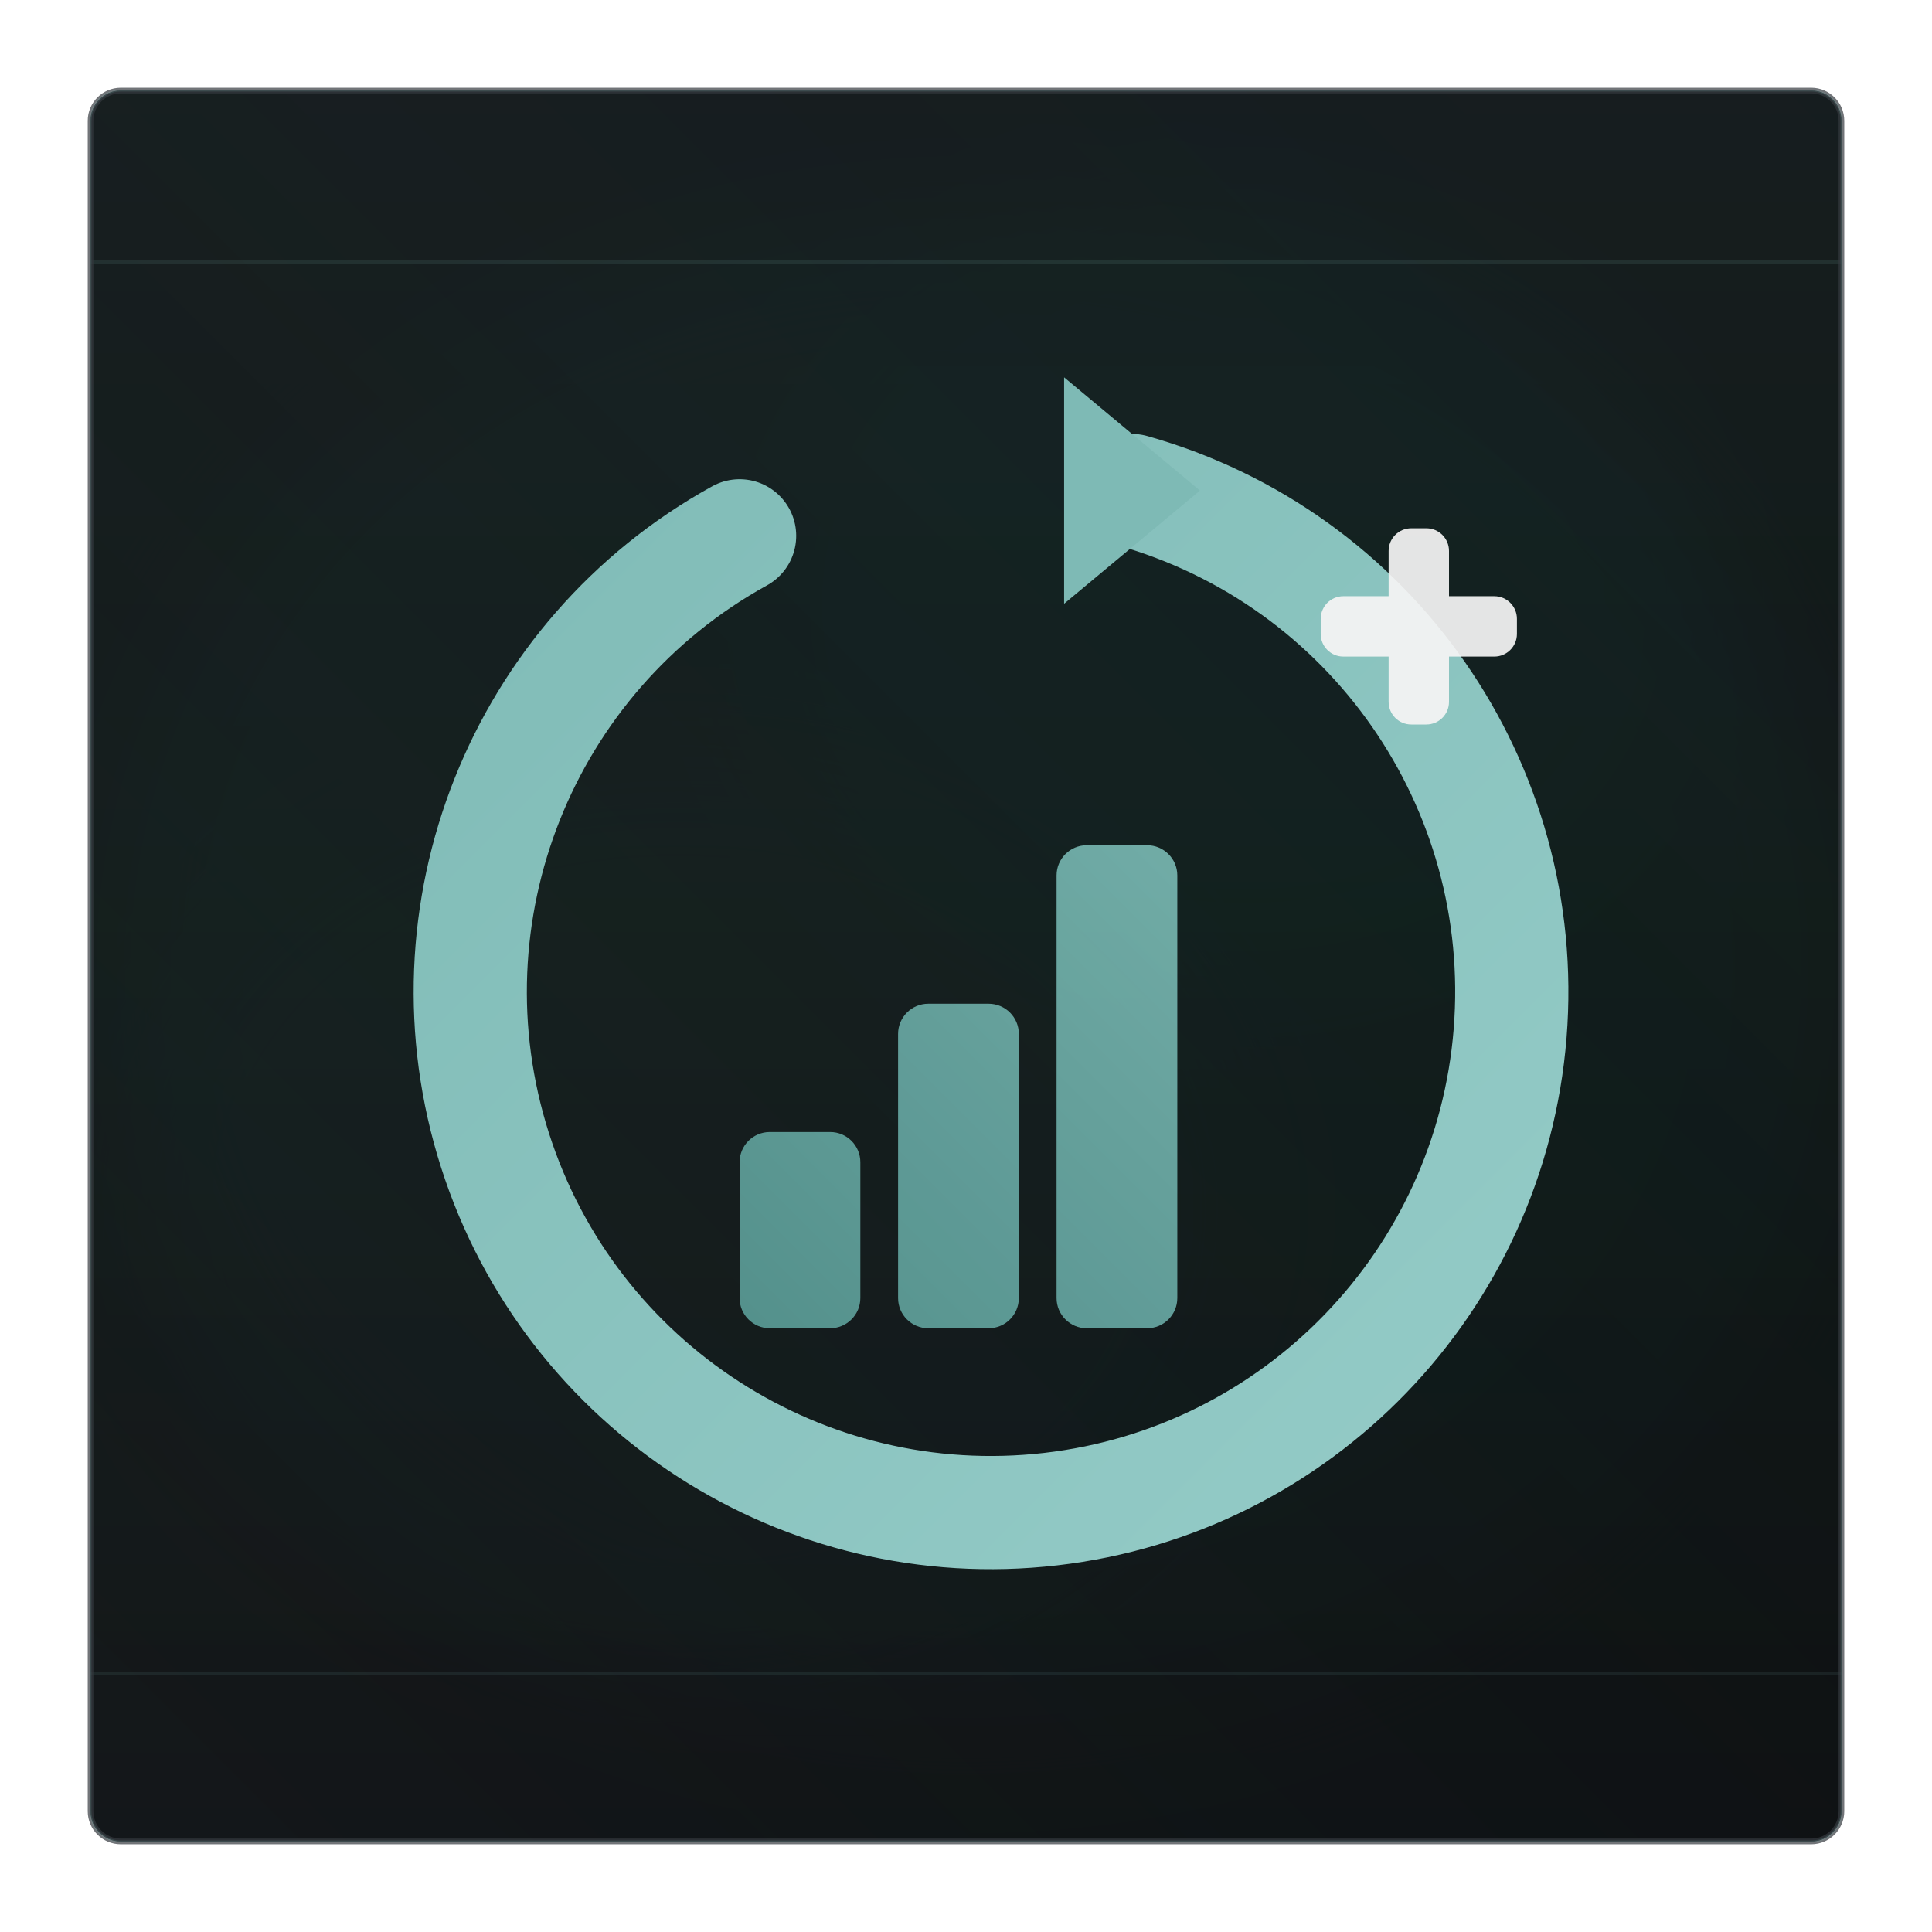
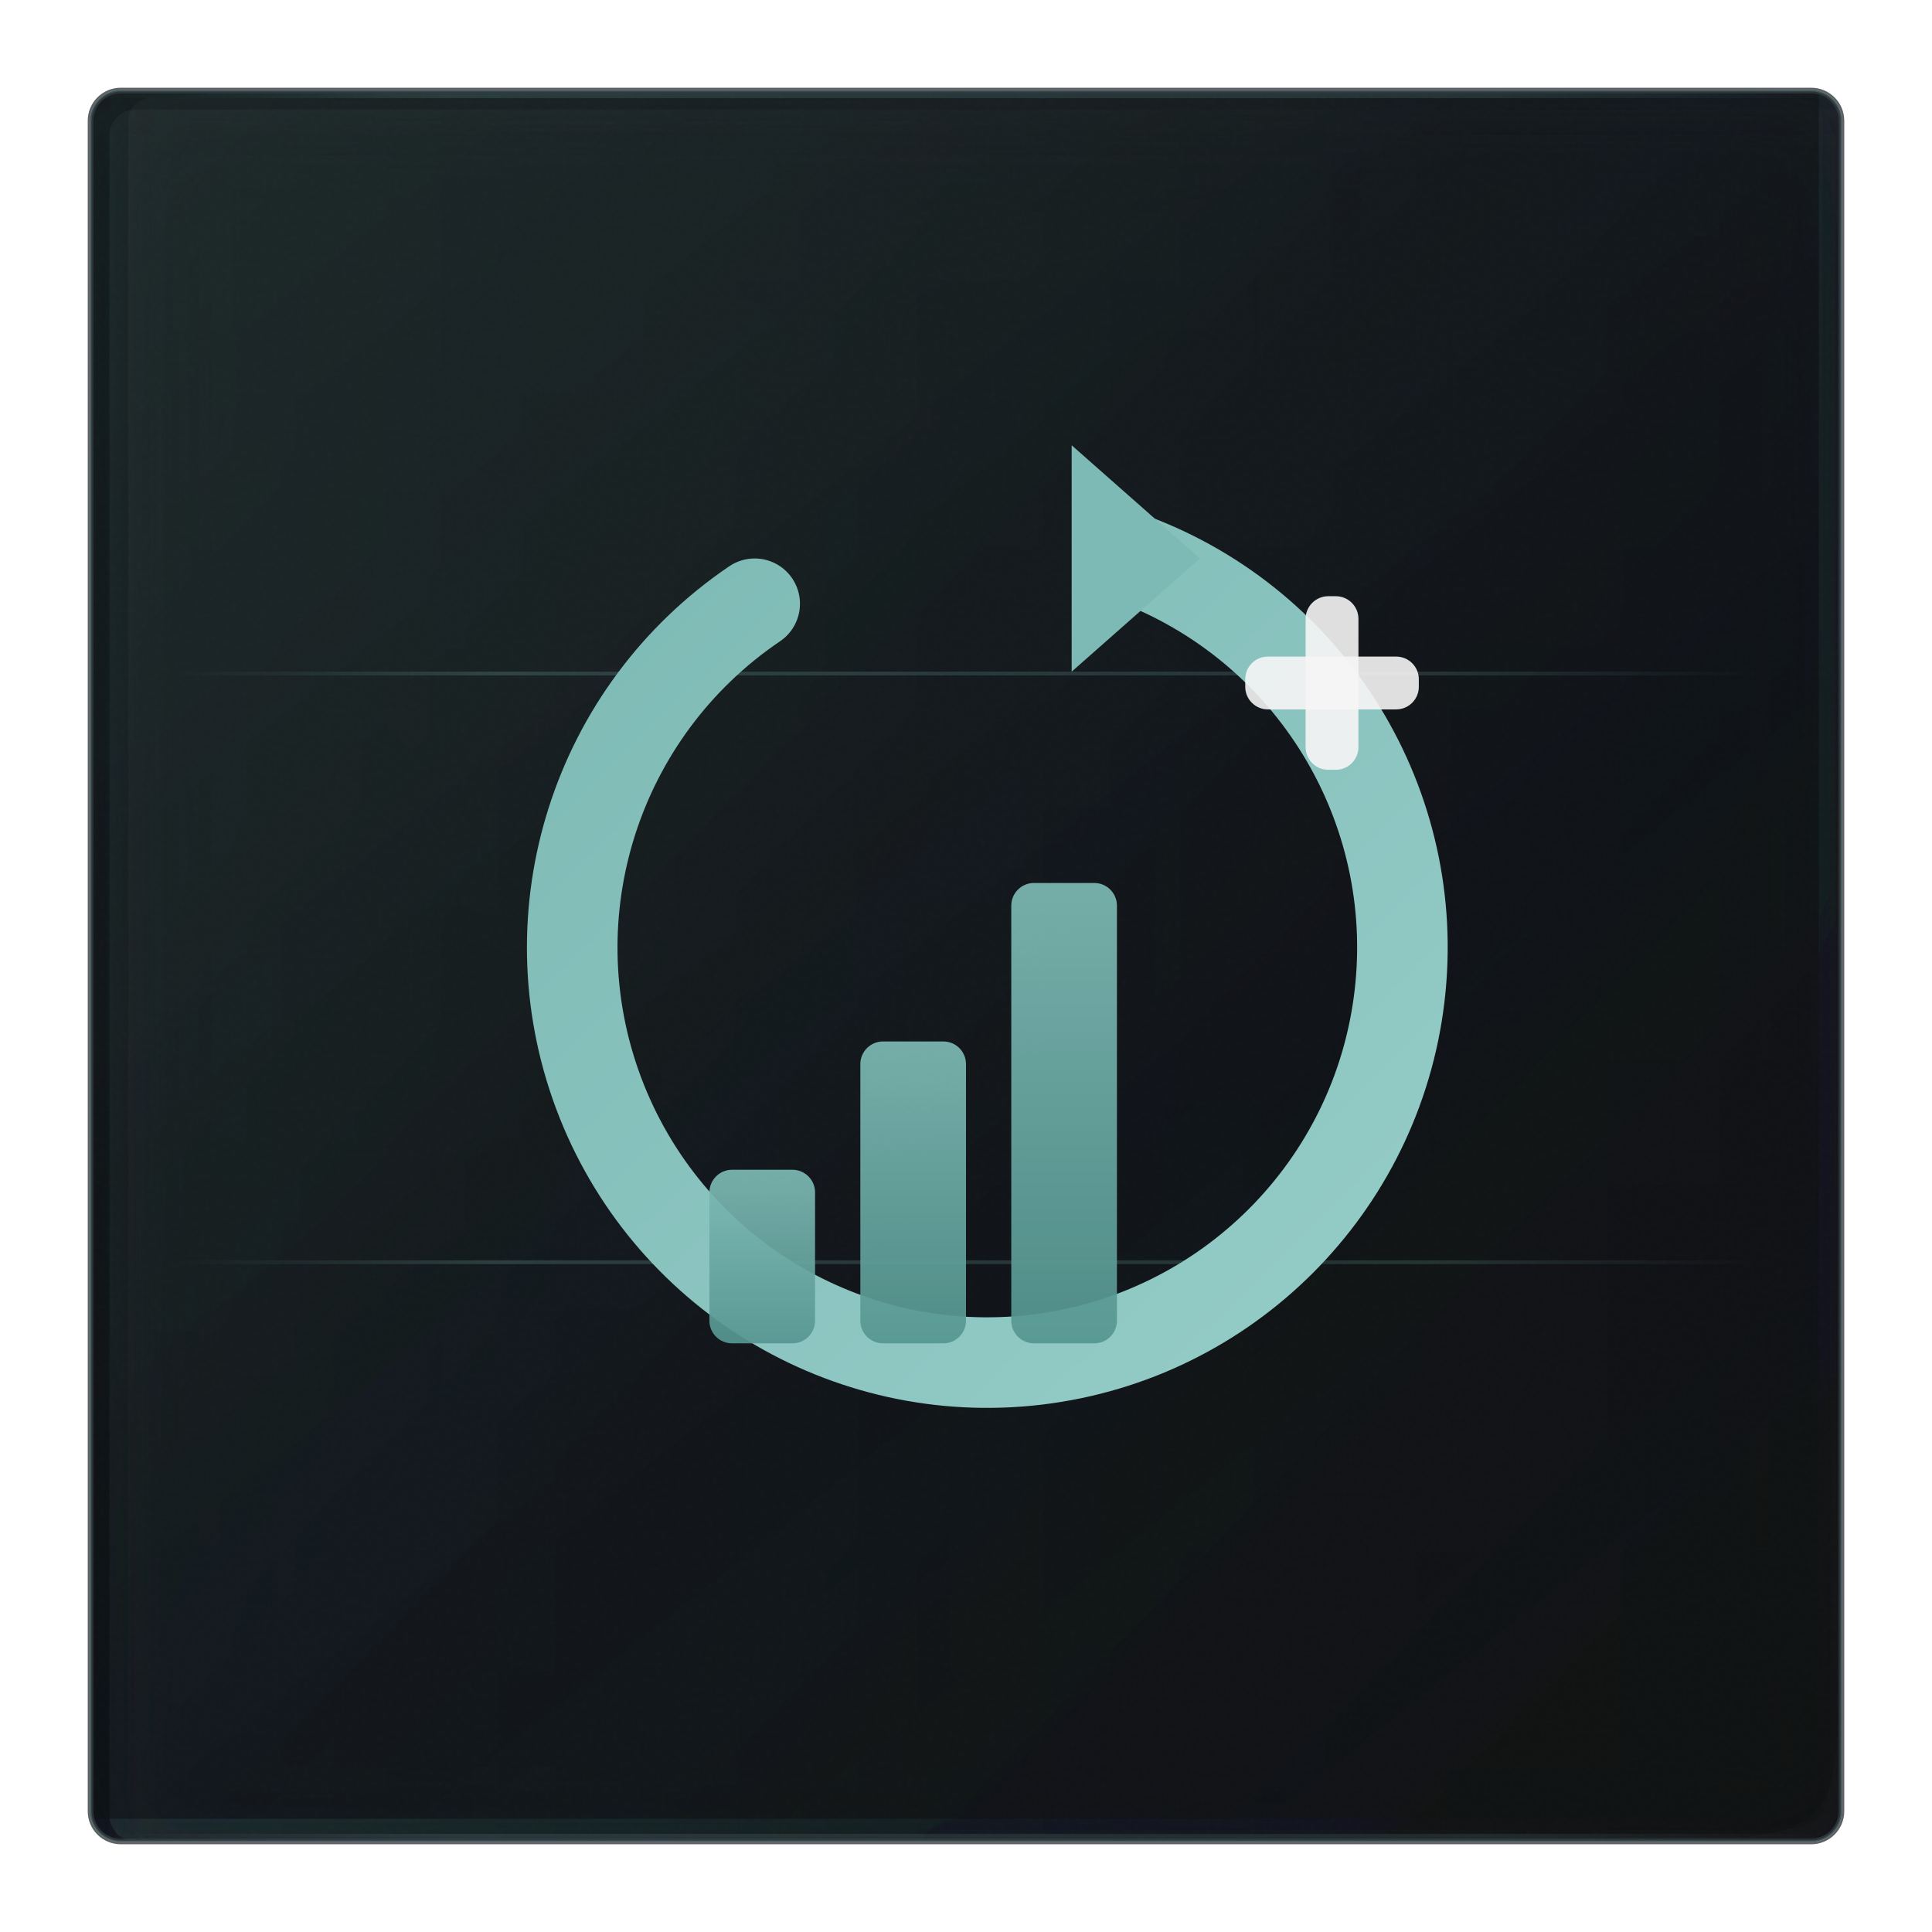
<svg xmlns="http://www.w3.org/2000/svg" width="512" height="512" viewBox="0 0 512 512" role="img" aria-label="AgilePlus Windows Mica">
  <defs>
-     <filter id="wm-blur" x="-10%" y="-10%" width="120%" height="120%">
-       <feGaussianBlur in="SourceGraphic" stdDeviation="16" result="blur" />
-       <feColorMatrix in="blur" type="saturate" values="1.8" result="saturated" />
-     </filter>
-     <linearGradient id="wm-mica1" x1="0" y1="0" x2="1" y2="1">
-       <stop offset="0%" stop-color="#090a0c" stop-opacity="0.85" />
-       <stop offset="100%" stop-color="#0d1412" stop-opacity="0.82" />
+     <clipPath id="wm-outer-clip">
+       <rect x="24" y="24" width="464" height="464" rx="8" ry="8" />
+     </clipPath>
+     <linearGradient id="wm-wallpaper" x1="0" y1="0" x2="1" y2="1">
+       <stop offset="0%" stop-color="#0d1e1c" />
+       <stop offset="50%" stop-color="#111820" />
+       <stop offset="100%" stop-color="#090a0c" />
    </linearGradient>
-     <linearGradient id="wm-mica2" x1="0" y1="0" x2="0" y2="1">
-       <stop offset="0%" stop-color="#7ebab5" stop-opacity="0.06" />
-       <stop offset="100%" stop-color="#569691" stop-opacity="0.04" />
+     <radialGradient id="wm-wall-blob1" cx="30%" cy="25%" r="40%">
+       <stop offset="0%" stop-color="#7ebab5" stop-opacity="0.55" />
+       <stop offset="55%" stop-color="#569691" stop-opacity="0.18" />
+       <stop offset="100%" stop-color="#090a0c" stop-opacity="0" />
+     </radialGradient>
+     <radialGradient id="wm-wall-blob2" cx="75%" cy="75%" r="38%">
+       <stop offset="0%" stop-color="#353a40" stop-opacity="0.70" />
+       <stop offset="60%" stop-color="#1a2230" stop-opacity="0.30" />
+       <stop offset="100%" stop-color="#090a0c" stop-opacity="0" />
+     </radialGradient>
+     <linearGradient id="wm-mica-a" x1="0" y1="0" x2="0" y2="1">
+       <stop offset="0%" stop-color="#1c2228" stop-opacity="0.82" />
+       <stop offset="100%" stop-color="#0d1015" stop-opacity="0.88" />
    </linearGradient>
-     <linearGradient id="wm-mica3" x1="0" y1="1" x2="1" y2="0">
-       <stop offset="0%" stop-color="#353a40" stop-opacity="0.18" />
+     <linearGradient id="wm-mica-b" x1="0" y1="0" x2="1" y2="0">
+       <stop offset="0%" stop-color="#7ebab5" stop-opacity="0.14" />
+       <stop offset="40%" stop-color="#569691" stop-opacity="0.09" />
      <stop offset="100%" stop-color="#090a0c" stop-opacity="0.05" />
    </linearGradient>
-     <linearGradient id="wm-fill" x1="0" y1="0" x2="0" y2="1">
-       <stop offset="0%" stop-color="#111618" stop-opacity="0.83" />
-       <stop offset="50%" stop-color="#0d1412" stop-opacity="0.84" />
-       <stop offset="100%" stop-color="#090a0c" stop-opacity="0.85" />
+     <linearGradient id="wm-mica-c" x1="0" y1="0" x2="1" y2="1">
+       <stop offset="0%" stop-color="#f6f5f5" stop-opacity="0.06" />
+       <stop offset="50%" stop-color="#353a40" stop-opacity="0.10" />
+       <stop offset="100%" stop-color="#090a0c" stop-opacity="0.04" />
    </linearGradient>
-     <linearGradient id="wm-loop" x1="96" y1="96" x2="416" y2="416" gradientUnits="userSpaceOnUse">
+     <linearGradient id="wm-mica-d" x1="0.1" y1="0" x2="0.9" y2="1">
+       <stop offset="0%" stop-color="#111618" stop-opacity="0.60" />
+       <stop offset="60%" stop-color="#090a0c" stop-opacity="0.72" />
+       <stop offset="100%" stop-color="#0a0e10" stop-opacity="0.65" />
+     </linearGradient>
+     <filter id="wm-layer-blur" x="-5%" y="-5%" width="110%" height="110%">
+       <feGaussianBlur in="SourceGraphic" stdDeviation="14" result="blurred" />
+     </filter>
+     <filter id="wm-top-blur" x="-3%" y="-3%" width="106%" height="106%">
+       <feGaussianBlur in="SourceGraphic" stdDeviation="7" />
+     </filter>
+     <filter id="wm-noise" x="0" y="0" width="100%" height="100%">
+       <feTurbulence type="fractalNoise" baseFrequency="0.72" numOctaves="4" seed="17" stitchTiles="stitch" result="noise" />
+       <feColorMatrix in="noise" type="saturate" values="0" result="gray" />
+       <feBlend in="SourceGraphic" in2="gray" mode="overlay" result="grained" />
+     </filter>
+     <linearGradient id="wm-divider-grad" x1="0" y1="0" x2="1" y2="0">
+       <stop offset="0%" stop-color="#7ebab5" stop-opacity="0" />
+       <stop offset="20%" stop-color="#7ebab5" stop-opacity="0.22" />
+       <stop offset="80%" stop-color="#7ebab5" stop-opacity="0.18" />
+       <stop offset="100%" stop-color="#7ebab5" stop-opacity="0" />
+     </linearGradient>
+     <linearGradient id="wm-loop-grad" x1="0" y1="0" x2="1" y2="1" gradientUnits="objectBoundingBox">
      <stop offset="0%" stop-color="#7ebab5" />
      <stop offset="100%" stop-color="#95ccc8" />
    </linearGradient>
-     <linearGradient id="wm-bars" x1="176" y1="336" x2="336" y2="176" gradientUnits="userSpaceOnUse">
+     <linearGradient id="wm-bars-grad" x1="0" y1="1" x2="0" y2="0" gradientUnits="objectBoundingBox">
      <stop offset="0%" stop-color="#569691" />
      <stop offset="100%" stop-color="#7ebab5" />
    </linearGradient>
-     <clipPath id="wm-clip">
-       <rect x="24" y="24" width="464" height="464" rx="8" ry="8" />
-     </clipPath>
  </defs>
  <rect x="24" y="24" width="464" height="464" rx="8" ry="8" fill="#090a0c" />
-   <g clip-path="url(#wm-clip)">
-     <ellipse cx="256" cy="256" rx="230" ry="200" fill="#7ebab5" opacity="0.14" filter="url(#wm-blur)" />
-     <ellipse cx="180" cy="320" rx="150" ry="120" fill="#353a40" opacity="0.22" filter="url(#wm-blur)" />
-     <ellipse cx="330" cy="160" rx="130" ry="110" fill="#569691" opacity="0.10" filter="url(#wm-blur)" />
-     <rect x="24" y="24" width="464" height="464" fill="url(#wm-fill)" />
-     <rect x="24" y="24" width="464" height="464" fill="url(#wm-mica2)" />
-     <rect x="24" y="24" width="464" height="464" fill="url(#wm-mica3)" />
-     <rect x="24" y="69" width="464" height="1" fill="#7ebab5" opacity="0.12" />
-     <rect x="24" y="443" width="464" height="1" fill="#7ebab5" opacity="0.10" />
+   <g clip-path="url(#wm-outer-clip)">
+     <rect x="24" y="24" width="464" height="464" fill="url(#wm-wallpaper)" />
+     <rect x="24" y="24" width="464" height="464" fill="url(#wm-wall-blob1)" />
+     <rect x="24" y="24" width="464" height="464" fill="url(#wm-wall-blob2)" />
+     <rect x="24" y="24" width="464" height="464" fill="url(#wm-wallpaper)" filter="url(#wm-layer-blur)" opacity="0.90" />
+     <rect x="24" y="24" width="464" height="464" fill="url(#wm-mica-a)" />
+     <rect x="29" y="29" width="464" height="464" fill="url(#wm-wallpaper)" filter="url(#wm-layer-blur)" opacity="0.60" />
+     <rect x="29" y="29" width="459" height="459" rx="7" ry="7" fill="url(#wm-mica-b)" opacity="0.85" />
+     <rect x="34" y="26" width="454" height="462" fill="url(#wm-wallpaper)" filter="url(#wm-top-blur)" opacity="0.35" />
+     <rect x="34" y="26" width="449" height="457" rx="6" ry="6" fill="url(#wm-mica-c)" opacity="0.80" />
+     <rect x="20" y="20" width="462" height="462" fill="url(#wm-mica-d)" opacity="0.75" />
+     <rect x="24" y="24" width="464" height="464" fill="#888" filter="url(#wm-noise)" opacity="0.035" />
+     <rect x="24" y="24" width="464" height="2" fill="url(#wm-divider-grad)" opacity="0.9" />
+     <rect x="44" y="178" width="424" height="1" fill="url(#wm-divider-grad)" />
+     <rect x="44" y="334" width="424" height="1" fill="url(#wm-divider-grad)" />
+     <rect x="24" y="486" width="464" height="2" fill="url(#wm-divider-grad)" opacity="0.7" />
  </g>
-   <rect x="24" y="24" width="464" height="464" rx="8" ry="8" fill="none" stroke="#353a40" stroke-width="1.5" stroke-opacity="0.70" />
-   <rect x="24" y="24" width="464" height="464" rx="8" ry="8" fill="none" stroke="#7ebab5" stroke-width="0.5" stroke-opacity="0.18" />
-   <path d="M 300 130 A 138 138 0 1 1 196 142" fill="none" stroke="url(#wm-loop)" stroke-width="30" stroke-linecap="round" />
-   <path d="M 282 100 L 318 130 L 282 160 Z" fill="#7ebab5" />
-   <rect x="196" y="300" width="32" height="52" rx="8" fill="url(#wm-bars)" opacity="0.95" />
-   <rect x="238" y="266" width="32" height="86" rx="8" fill="url(#wm-bars)" opacity="0.95" />
-   <rect x="280" y="224" width="32" height="128" rx="8" fill="url(#wm-bars)" opacity="0.95" />
-   <g fill="#f6f5f5" opacity="0.92">
-     <rect x="350" y="158" width="52" height="16" rx="6" />
-     <rect x="368" y="140" width="16" height="52" rx="6" />
+   <g clip-path="url(#wm-outer-clip)">
+     <path d="M 300 148 A 110 110 0 1 1 200 160" fill="none" stroke="url(#wm-loop-grad)" stroke-width="24" stroke-linecap="round" />
+     <polygon points="284,118 318,148 284,178" fill="#7ebab5" />
+     <rect x="188" y="310" width="28" height="46" rx="6" fill="url(#wm-bars-grad)" opacity="0.92" />
+     <rect x="228" y="276" width="28" height="80" rx="6" fill="url(#wm-bars-grad)" opacity="0.92" />
+     <rect x="268" y="234" width="28" height="122" rx="6" fill="url(#wm-bars-grad)" opacity="0.92" />
+     <rect x="330" y="174" width="46" height="14" rx="6" fill="#f6f5f5" opacity="0.90" />
+     <rect x="346" y="158" width="14" height="46" rx="6" fill="#f6f5f5" opacity="0.90" />
  </g>
+   <rect x="24" y="24" width="464" height="464" rx="8" ry="8" fill="none" stroke="#353a40" stroke-width="1.5" stroke-opacity="0.80" />
+   <rect x="24" y="24" width="464" height="464" rx="8" ry="8" fill="none" stroke="#7ebab5" stroke-width="0.5" stroke-opacity="0.22" />
</svg>
